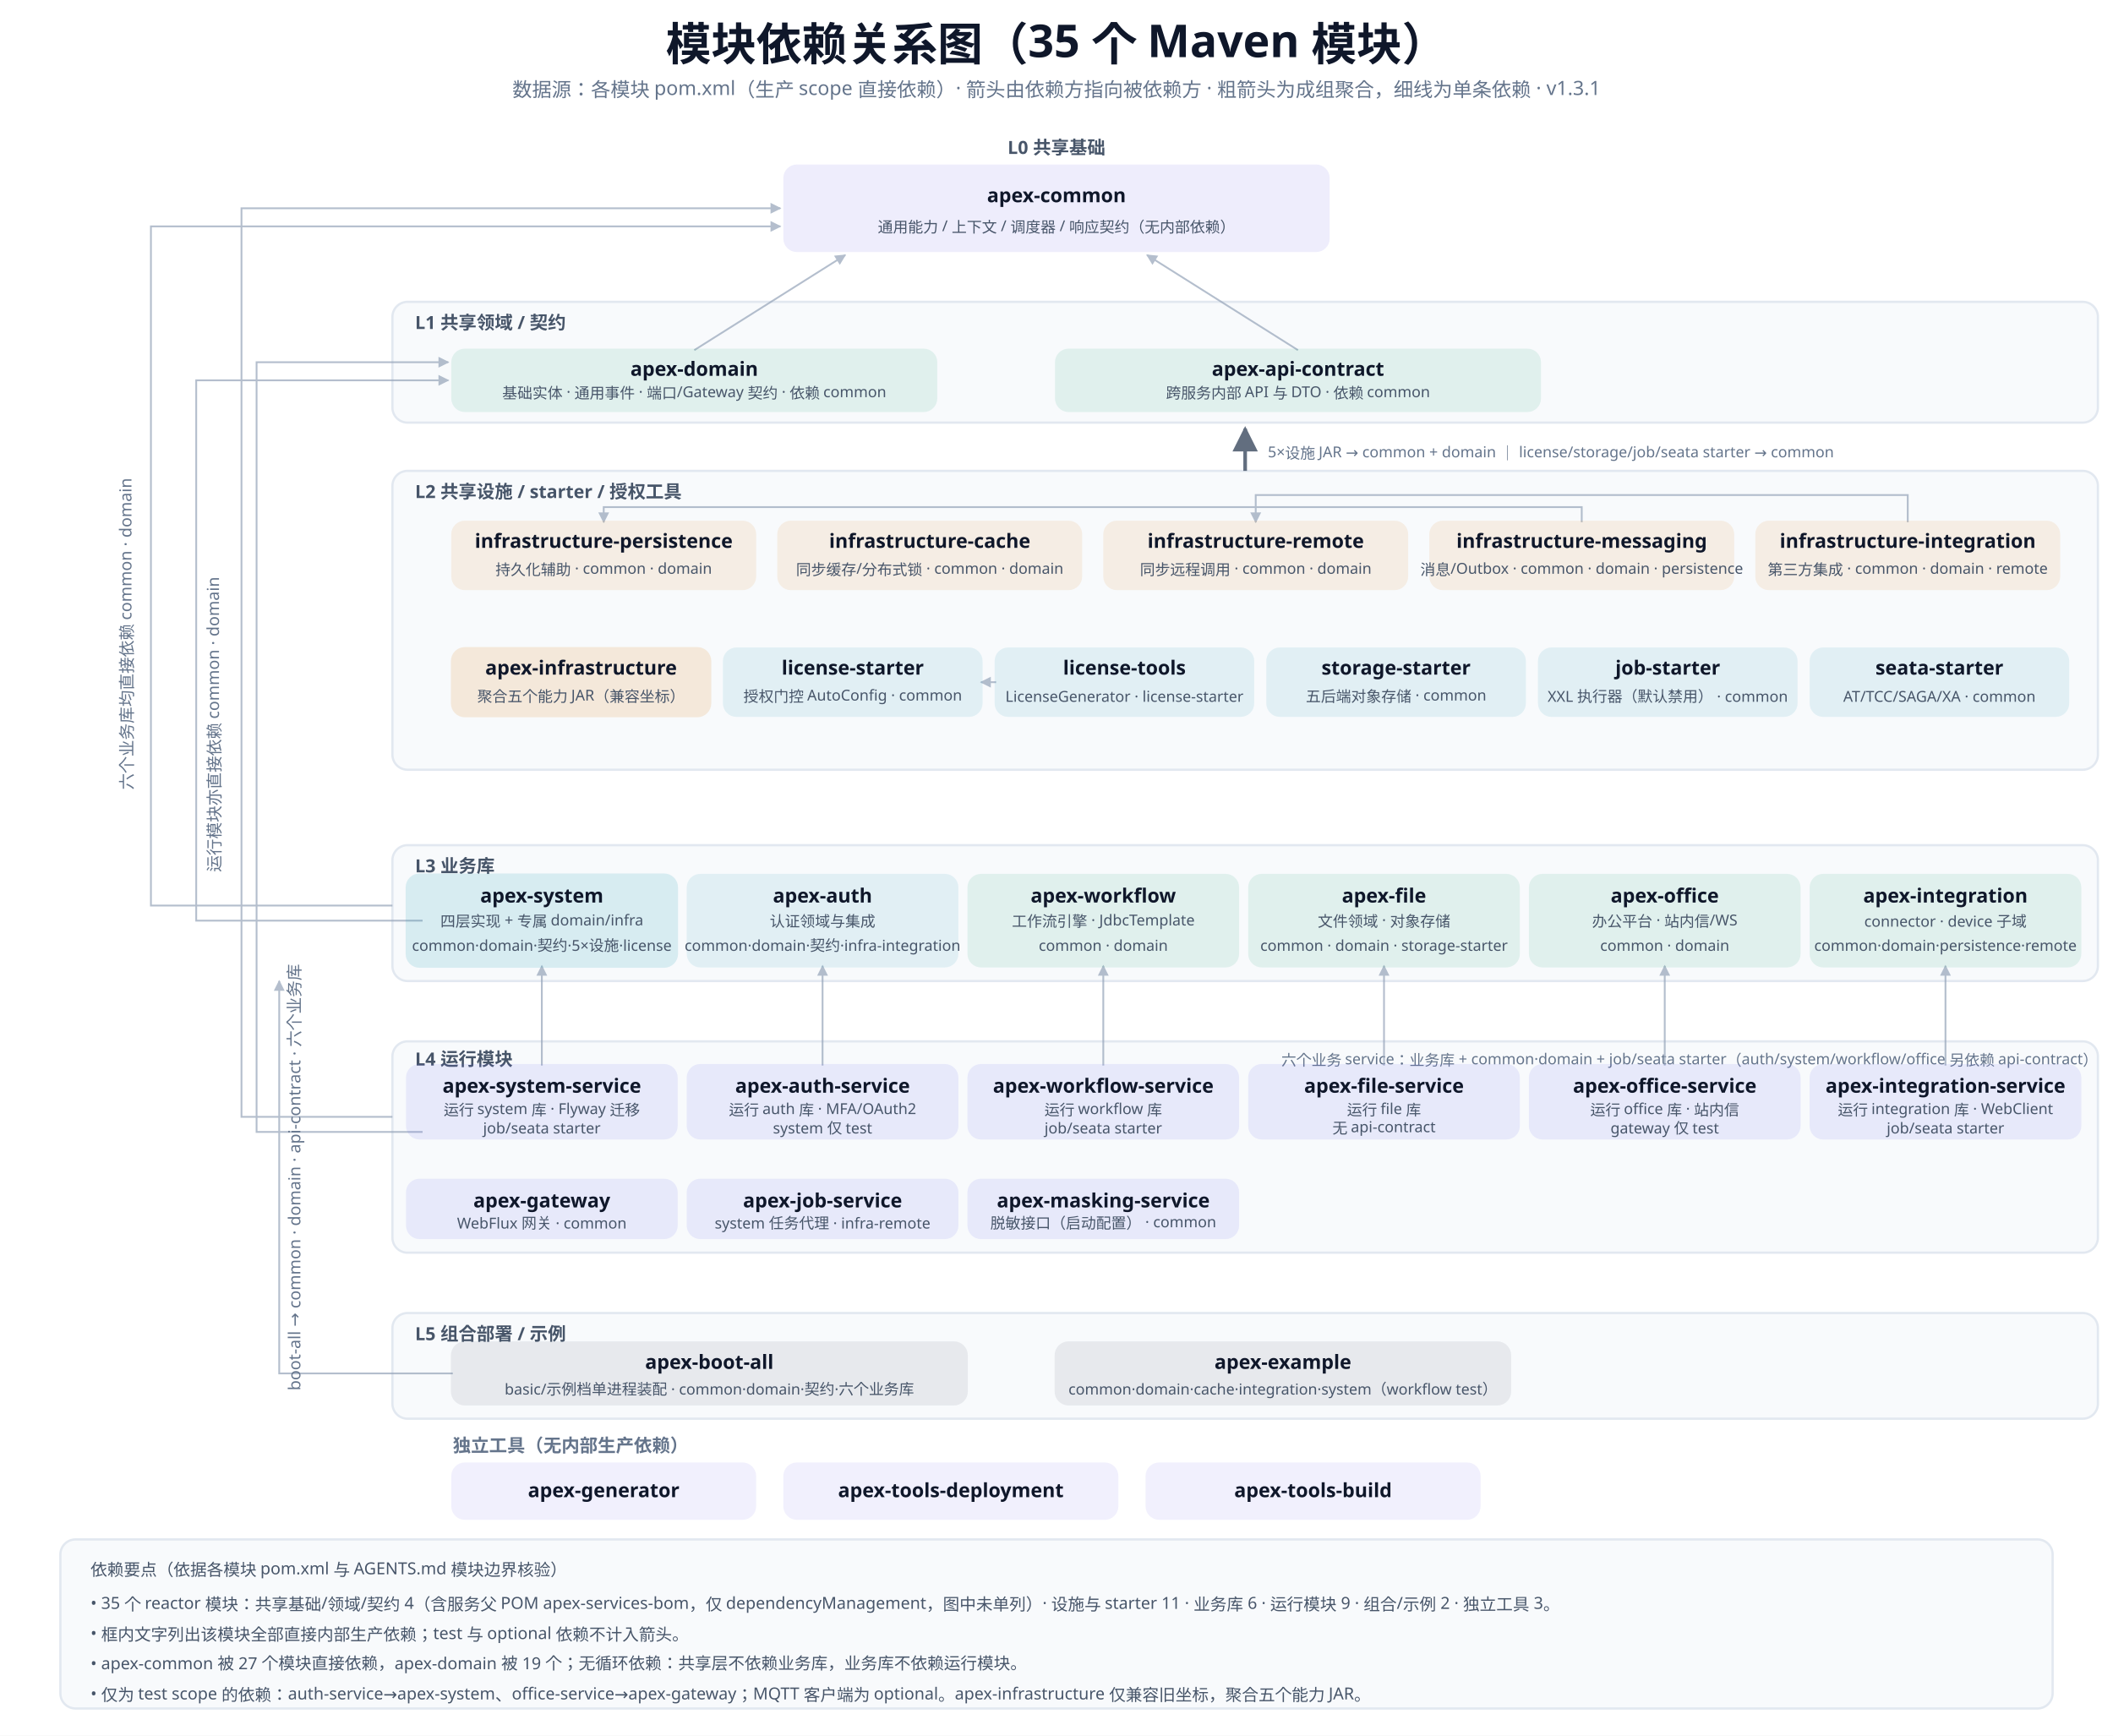
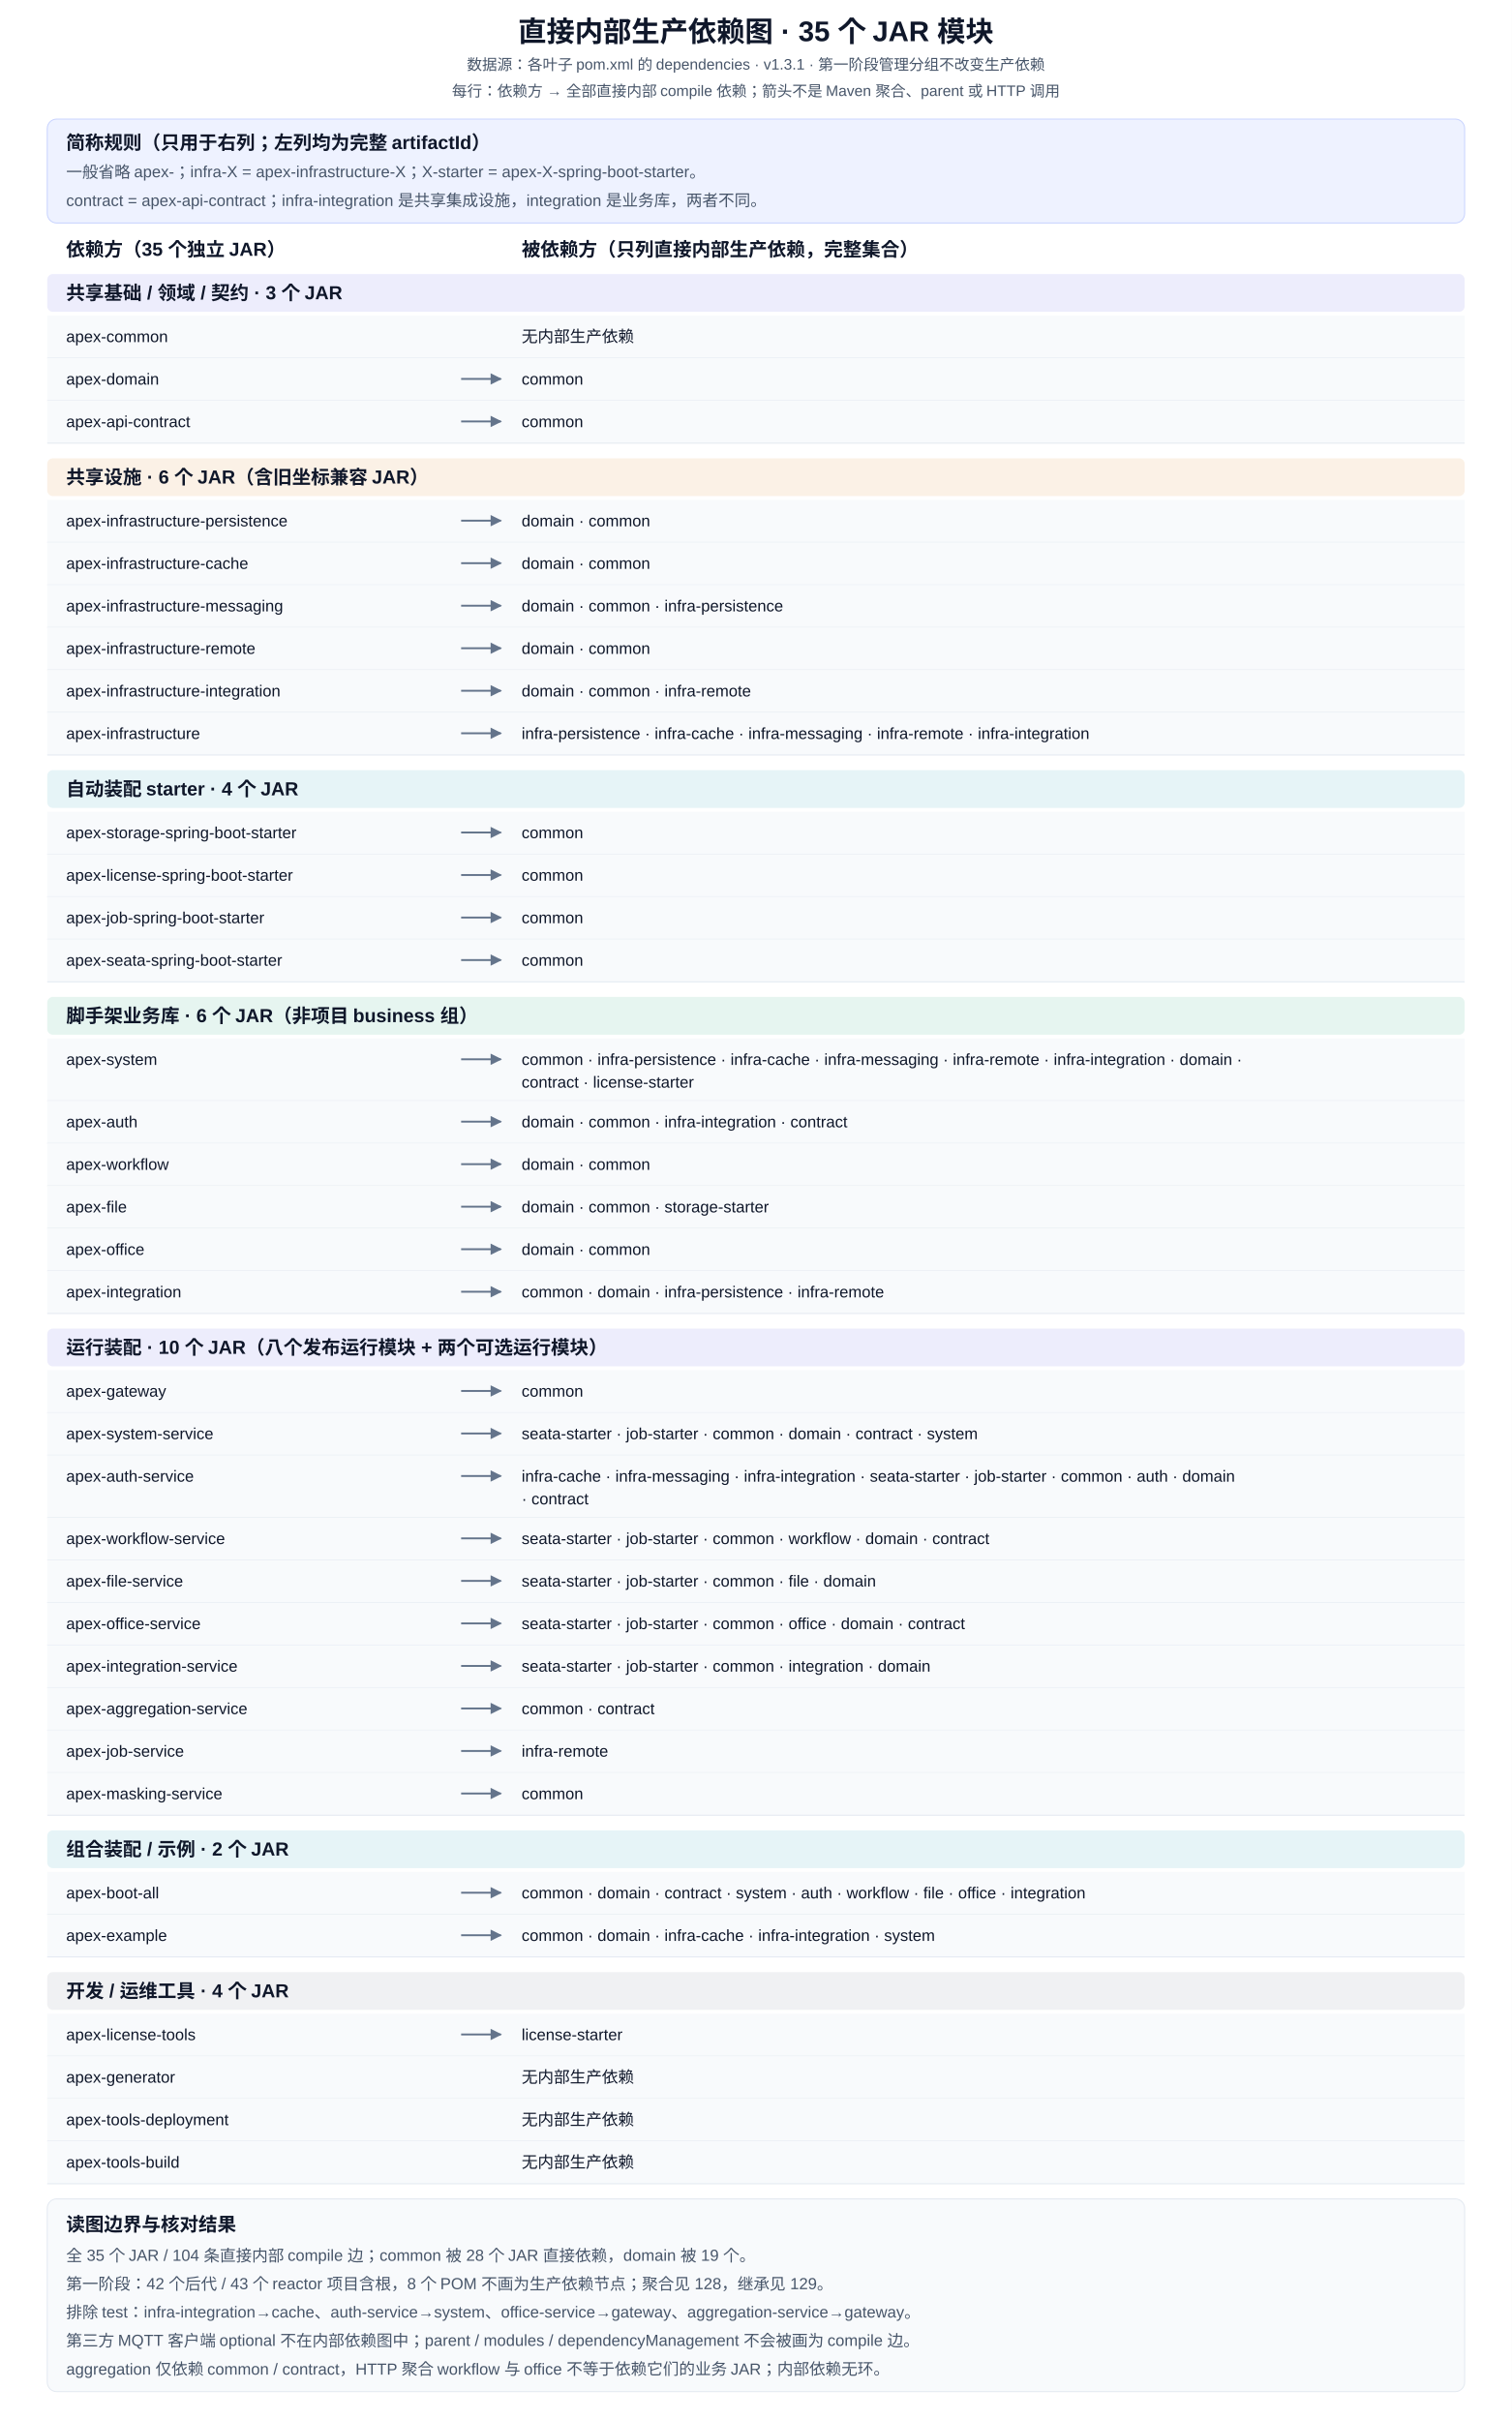
- <svg xmlns="http://www.w3.org/2000/svg" viewBox="0 0 1400 1150" width="1400" height="1150">
+ <svg xmlns="http://www.w3.org/2000/svg" width="1600" height="2561" viewBox="0 0 1600 2561" role="img" aria-labelledby="title desc">
  <defs>
    <style>
-       .title{font:700 30px sans-serif;fill:#0f172a;text-anchor:middle}
-       .subtitle{font:500 13px sans-serif;fill:#64748b;text-anchor:middle}
-       .band-label{font:600 12px sans-serif;fill:#475569}
-       .band-note{font:400 10px sans-serif;fill:#64748b}
-       .box-title{font:600 13px sans-serif;fill:#0f172a;text-anchor:middle}
-       .box-desc{font:400 10px sans-serif;fill:#475569;text-anchor:middle}
-       .rail-label{font:500 11px sans-serif;fill:#64748b;text-anchor:middle}
-       .legend{font:500 11px sans-serif;fill:#475569}
-       .tools-label{font:600 12px sans-serif;fill:#64748b}
-     </style>
+ text{font-family:Arial,"PingFang SC","Microsoft YaHei",sans-serif;fill:#0f172a}
+ .title{font-size:30px;font-weight:700;text-anchor:middle}.sub{font-size:16px;fill:#475569;text-anchor:middle}
+ .head{font-size:20px;font-weight:700}.row{font-size:17px}.note{font-size:17px;fill:#475569}.small{font-size:15px;fill:#475569}
+ </style>
    <marker id="arrow" viewBox="0 0 10 10" refX="9" refY="5" markerWidth="6" markerHeight="6" orient="auto">
-       <path d="M 0 0 L 10 5 L 0 10 z" fill="#94a3b8" />
-     </marker>
-     <marker id="arrowDark" viewBox="0 0 10 10" refX="9" refY="5" markerWidth="7" markerHeight="7" orient="auto">
-       <path d="M 0 0 L 10 5 L 0 10 z" fill="#475569" />
+       <path d="M0 0L10 5L0 10Z" fill="#64748b" />
    </marker>
  </defs>
-   <rect width="1400" height="1150" fill="#fff" />
-   <text x="700" y="40" class="title">模块依赖关系图（35 个 Maven 模块）</text>
-   <text x="700" y="64" class="subtitle">数据源：各模块 pom.xml（生产 scope 直接依赖）· 箭头由依赖方指向被依赖方 · 粗箭头为成组聚合，细线为单条依赖 · v1.3.1</text>
-   <text x="700" y="102" class="band-label" text-anchor="middle">L0 共享基础</text>
-   <rect x="260" y="200" width="1130" height="80" rx="10" fill="#f8fafc" stroke="#e2e8f0" stroke-width="1.5" />
-   <text x="275" y="218" class="band-label">L1 共享领域 / 契约</text>
-   <rect x="260" y="312" width="1130" height="198" rx="10" fill="#f8fafc" stroke="#e2e8f0" stroke-width="1.5" />
-   <text x="275" y="330" class="band-label">L2 共享设施 / starter / 授权工具</text>
-   <rect x="260" y="560" width="1130" height="90" rx="10" fill="#f8fafc" stroke="#e2e8f0" stroke-width="1.5" />
-   <text x="275" y="578" class="band-label">L3 业务库</text>
-   <rect x="260" y="690" width="1130" height="140" rx="10" fill="#f8fafc" stroke="#e2e8f0" stroke-width="1.5" />
-   <text x="275" y="706" class="band-label">L4 运行模块</text>
-   <text x="1390" y="706" class="band-note" text-anchor="end">六个业务 service：业务库 + common·domain + job/seata starter（auth/system/workflow/office 另依赖 api-contract）</text>
-   <rect x="260" y="870" width="1130" height="70" rx="10" fill="#f8fafc" stroke="#e2e8f0" stroke-width="1.5" />
-   <text x="275" y="888" class="band-label">L5 组合部署 / 示例</text>
-   <g stroke="#94a3b8" stroke-width="1.2" fill="none" opacity="0.7">
-     <line x1="460" y1="232" x2="560" y2="169" marker-end="url(#arrow)" />
-     <line x1="860" y1="232" x2="760" y2="169" marker-end="url(#arrow)" />
-     <path d="M 1048 346 L 1048 336 L 400 336 L 400 346" marker-end="url(#arrow)" />
-     <path d="M 1264 346 L 1264 328 L 832 328 L 832 346" marker-end="url(#arrow)" />
-     <line x1="660" y1="452" x2="650" y2="452" marker-end="url(#arrow)" />
-     <path d="M 260 600 L 100 600 L 100 150 L 517 150" marker-end="url(#arrow)" />
-     <path d="M 280 610 L 130 610 L 130 252 L 297 252" marker-end="url(#arrow)" />
-     <path d="M 260 740 L 160 740 L 160 138 L 517 138" marker-end="url(#arrow)" />
-     <path d="M 280 750 L 170 750 L 170 240 L 297 240" marker-end="url(#arrow)" />
-     <line x1="359" y1="706" x2="359" y2="640" marker-end="url(#arrow)" />
-     <line x1="545" y1="706" x2="545" y2="640" marker-end="url(#arrow)" />
-     <line x1="731" y1="706" x2="731" y2="640" marker-end="url(#arrow)" />
-     <line x1="917" y1="706" x2="917" y2="640" marker-end="url(#arrow)" />
-     <line x1="1103" y1="706" x2="1103" y2="640" marker-end="url(#arrow)" />
-     <line x1="1289" y1="706" x2="1289" y2="640" marker-end="url(#arrow)" />
-     <path d="M 300 910 L 185 910 L 185 650" marker-end="url(#arrow)" />
-   </g>
-   <g stroke="#475569" stroke-width="2.4" fill="none" opacity="0.85">
-     <line x1="825" y1="312" x2="825" y2="284" marker-end="url(#arrowDark)" />
-   </g>
-   <text x="840" y="303" class="band-note">5×设施 JAR → common + domain ｜ license/storage/job/seata starter → common</text>
-   <text transform="rotate(-90 88 420)" x="88" y="420" class="rail-label">六个业务库均直接依赖 common · domain</text>
-   <text transform="rotate(-90 146 480)" x="146" y="480" class="rail-label">运行模块亦直接依赖 common · domain</text>
-   <text transform="rotate(-90 199 780)" x="199" y="780" class="rail-label">boot-all → common · domain · api-contract · 六个业务库</text>
-   <rect x="520" y="110" width="360" height="56" rx="8" fill="#4f46e5" opacity="0.1" stroke="#4f46e5" stroke-width="2" />
-   <text x="700" y="134" class="box-title">apex-common</text>
-   <text x="700" y="154" class="box-desc">通用能力 / 上下文 / 调度器 / 响应契约（无内部依赖）</text>
-   <rect x="300" y="232" width="320" height="40" rx="8" fill="#059669" opacity="0.1" stroke="#059669" stroke-width="2" />
-   <text x="460" y="249" class="box-title">apex-domain</text>
-   <text x="460" y="264" class="box-desc">基础实体 · 通用事件 · 端口/Gateway 契约 · 依赖 common</text>
-   <rect x="700" y="232" width="320" height="40" rx="8" fill="#059669" opacity="0.1" stroke="#059669" stroke-width="2" />
-   <text x="860" y="249" class="box-title">apex-api-contract</text>
-   <text x="860" y="264" class="box-desc">跨服务内部 API 与 DTO · 依赖 common</text>
-   <rect x="300" y="346" width="200" height="44" rx="8" fill="#d97706" opacity="0.1" stroke="#d97706" stroke-width="2" />
-   <text x="400" y="363" class="box-title">infrastructure-persistence</text>
-   <text x="400" y="381" class="box-desc">持久化辅助 · common · domain</text>
-   <rect x="516" y="346" width="200" height="44" rx="8" fill="#d97706" opacity="0.1" stroke="#d97706" stroke-width="2" />
-   <text x="616" y="363" class="box-title">infrastructure-cache</text>
-   <text x="616" y="381" class="box-desc">同步缓存/分布式锁 · common · domain</text>
-   <rect x="732" y="346" width="200" height="44" rx="8" fill="#d97706" opacity="0.1" stroke="#d97706" stroke-width="2" />
-   <text x="832" y="363" class="box-title">infrastructure-remote</text>
-   <text x="832" y="381" class="box-desc">同步远程调用 · common · domain</text>
-   <rect x="948" y="346" width="200" height="44" rx="8" fill="#d97706" opacity="0.1" stroke="#d97706" stroke-width="2" />
-   <text x="1048" y="363" class="box-title">infrastructure-messaging</text>
-   <text x="1048" y="381" class="box-desc">消息/Outbox · common · domain · persistence</text>
-   <rect x="1164" y="346" width="200" height="44" rx="8" fill="#d97706" opacity="0.1" stroke="#d97706" stroke-width="2" />
-   <text x="1264" y="363" class="box-title">infrastructure-integration</text>
-   <text x="1264" y="381" class="box-desc">第三方集成 · common · domain · remote</text>
-   <rect x="300" y="430" width="170" height="44" rx="8" fill="#d97706" opacity="0.14" stroke="#d97706" stroke-width="2.5" />
-   <text x="385" y="447" class="box-title">apex-infrastructure</text>
-   <text x="385" y="465" class="box-desc">聚合五个能力 JAR（兼容坐标）</text>
-   <rect x="480" y="430" width="170" height="44" rx="8" fill="#0891b2" opacity="0.1" stroke="#0891b2" stroke-width="2" />
-   <text x="565" y="447" class="box-title">license-starter</text>
-   <text x="565" y="465" class="box-desc">授权门控 AutoConfig · common</text>
-   <rect x="660" y="430" width="170" height="44" rx="8" fill="#0891b2" opacity="0.1" stroke="#0891b2" stroke-width="2" />
-   <text x="745" y="447" class="box-title">license-tools</text>
-   <text x="745" y="465" class="box-desc">LicenseGenerator · license-starter</text>
-   <rect x="840" y="430" width="170" height="44" rx="8" fill="#0891b2" opacity="0.1" stroke="#0891b2" stroke-width="2" />
-   <text x="925" y="447" class="box-title">storage-starter</text>
-   <text x="925" y="465" class="box-desc">五后端对象存储 · common</text>
-   <rect x="1020" y="430" width="170" height="44" rx="8" fill="#0891b2" opacity="0.1" stroke="#0891b2" stroke-width="2" />
-   <text x="1105" y="447" class="box-title">job-starter</text>
-   <text x="1105" y="465" class="box-desc">XXL 执行器（默认禁用） · common</text>
-   <rect x="1200" y="430" width="170" height="44" rx="8" fill="#0891b2" opacity="0.1" stroke="#0891b2" stroke-width="2" />
-   <text x="1285" y="447" class="box-title">seata-starter</text>
-   <text x="1285" y="465" class="box-desc">AT/TCC/SAGA/XA · common</text>
-   <rect x="270" y="580" width="178" height="60" rx="8" fill="#0891b2" opacity="0.14" stroke="#0891b2" stroke-width="2.5" />
-   <text x="359" y="598" class="box-title">apex-system</text>
-   <text x="359" y="614" class="box-desc">四层实现 + 专属 domain/infra</text>
-   <text x="359" y="630" class="box-desc">common·domain·契约·5×设施·license</text>
-   <rect x="456" y="580" width="178" height="60" rx="8" fill="#0891b2" opacity="0.1" stroke="#0891b2" stroke-width="2" />
-   <text x="545" y="598" class="box-title">apex-auth</text>
-   <text x="545" y="614" class="box-desc">认证领域与集成</text>
-   <text x="545" y="630" class="box-desc">common·domain·契约·infra-integration</text>
-   <rect x="642" y="580" width="178" height="60" rx="8" fill="#059669" opacity="0.1" stroke="#059669" stroke-width="2" />
-   <text x="731" y="598" class="box-title">apex-workflow</text>
-   <text x="731" y="614" class="box-desc">工作流引擎 · JdbcTemplate</text>
-   <text x="731" y="630" class="box-desc">common · domain</text>
-   <rect x="828" y="580" width="178" height="60" rx="8" fill="#059669" opacity="0.1" stroke="#059669" stroke-width="2" />
-   <text x="917" y="598" class="box-title">apex-file</text>
-   <text x="917" y="614" class="box-desc">文件领域 · 对象存储</text>
-   <text x="917" y="630" class="box-desc">common · domain · storage-starter</text>
-   <rect x="1014" y="580" width="178" height="60" rx="8" fill="#059669" opacity="0.1" stroke="#059669" stroke-width="2" />
-   <text x="1103" y="598" class="box-title">apex-office</text>
-   <text x="1103" y="614" class="box-desc">办公平台 · 站内信/WS</text>
-   <text x="1103" y="630" class="box-desc">common · domain</text>
-   <rect x="1200" y="580" width="178" height="60" rx="8" fill="#059669" opacity="0.1" stroke="#059669" stroke-width="2" />
-   <text x="1289" y="598" class="box-title">apex-integration</text>
-   <text x="1289" y="614" class="box-desc">connector · device 子域</text>
-   <text x="1289" y="630" class="box-desc">common·domain·persistence·remote</text>
-   <rect x="270" y="706" width="178" height="48" rx="8" fill="#6366f1" opacity="0.12" stroke="#6366f1" stroke-width="2" />
-   <text x="359" y="724" class="box-title">apex-system-service</text>
-   <text x="359" y="739" class="box-desc">运行 system 库 · Flyway 迁移</text>
-   <text x="359" y="751" class="box-desc">job/seata starter</text>
-   <rect x="456" y="706" width="178" height="48" rx="8" fill="#6366f1" opacity="0.12" stroke="#6366f1" stroke-width="2" />
-   <text x="545" y="724" class="box-title">apex-auth-service</text>
-   <text x="545" y="739" class="box-desc">运行 auth 库 · MFA/OAuth2</text>
-   <text x="545" y="751" class="box-desc">system 仅 test</text>
-   <rect x="642" y="706" width="178" height="48" rx="8" fill="#6366f1" opacity="0.12" stroke="#6366f1" stroke-width="2" />
-   <text x="731" y="724" class="box-title">apex-workflow-service</text>
-   <text x="731" y="739" class="box-desc">运行 workflow 库</text>
-   <text x="731" y="751" class="box-desc">job/seata starter</text>
-   <rect x="828" y="706" width="178" height="48" rx="8" fill="#6366f1" opacity="0.12" stroke="#6366f1" stroke-width="2" />
-   <text x="917" y="724" class="box-title">apex-file-service</text>
-   <text x="917" y="739" class="box-desc">运行 file 库</text>
-   <text x="917" y="751" class="box-desc">无 api-contract</text>
-   <rect x="1014" y="706" width="178" height="48" rx="8" fill="#6366f1" opacity="0.12" stroke="#6366f1" stroke-width="2" />
-   <text x="1103" y="724" class="box-title">apex-office-service</text>
-   <text x="1103" y="739" class="box-desc">运行 office 库 · 站内信</text>
-   <text x="1103" y="751" class="box-desc">gateway 仅 test</text>
-   <rect x="1200" y="706" width="178" height="48" rx="8" fill="#6366f1" opacity="0.12" stroke="#6366f1" stroke-width="2" />
-   <text x="1289" y="724" class="box-title">apex-integration-service</text>
-   <text x="1289" y="739" class="box-desc">运行 integration 库 · WebClient</text>
-   <text x="1289" y="751" class="box-desc">job/seata starter</text>
-   <rect x="270" y="782" width="178" height="38" rx="8" fill="#6366f1" opacity="0.12" stroke="#6366f1" stroke-width="2" />
-   <text x="359" y="800" class="box-title">apex-gateway</text>
-   <text x="359" y="814" class="box-desc">WebFlux 网关 · common</text>
-   <rect x="456" y="782" width="178" height="38" rx="8" fill="#6366f1" opacity="0.12" stroke="#6366f1" stroke-width="2" />
-   <text x="545" y="800" class="box-title">apex-job-service</text>
-   <text x="545" y="814" class="box-desc">system 任务代理 · infra-remote</text>
-   <rect x="642" y="782" width="178" height="38" rx="8" fill="#6366f1" opacity="0.12" stroke="#6366f1" stroke-width="2" />
-   <text x="731" y="800" class="box-title">apex-masking-service</text>
-   <text x="731" y="814" class="box-desc">脱敏接口（启动配置） · common</text>
-   <rect x="300" y="890" width="340" height="40" rx="8" fill="#475569" opacity="0.1" stroke="#475569" stroke-width="2.5" />
-   <text x="470" y="907" class="box-title">apex-boot-all</text>
-   <text x="470" y="924" class="box-desc">basic/示例档单进程装配 · common·domain·契约·六个业务库</text>
-   <rect x="700" y="890" width="300" height="40" rx="8" fill="#475569" opacity="0.1" stroke="#475569" stroke-width="2.5" />
-   <text x="850" y="907" class="box-title">apex-example</text>
-   <text x="850" y="924" class="box-desc">common·domain·cache·integration·system（workflow test）</text>
-   <text x="300" y="962" class="tools-label">独立工具（无内部生产依赖）</text>
-   <rect x="300" y="970" width="200" height="36" rx="8" fill="#4f46e5" opacity="0.08" stroke="#4f46e5" stroke-width="2" />
-   <text x="400" y="992" class="box-title">apex-generator</text>
-   <rect x="520" y="970" width="220" height="36" rx="8" fill="#4f46e5" opacity="0.08" stroke="#4f46e5" stroke-width="2" />
-   <text x="630" y="992" class="box-title">apex-tools-deployment</text>
-   <rect x="760" y="970" width="220" height="36" rx="8" fill="#4f46e5" opacity="0.08" stroke="#4f46e5" stroke-width="2" />
-   <text x="870" y="992" class="box-title">apex-tools-build</text>
-   <rect x="40" y="1020" width="1320" height="112" rx="10" fill="#f8fafc" stroke="#e2e8f0" stroke-width="1.5" />
-   <text x="60" y="1044" class="legend" font-weight="600">依赖要点（依据各模块 pom.xml 与 AGENTS.md 模块边界核验）</text>
-   <text x="60" y="1066" class="legend">• 35 个 reactor 模块：共享基础/领域/契约 4（含服务父 POM apex-services-bom，仅 dependencyManagement，图中未单列）· 设施与 starter 11 · 业务库 6 · 运行模块 9 · 组合/示例 2 · 独立工具 3。</text>
-   <text x="60" y="1086" class="legend">• 框内文字列出该模块全部直接内部生产依赖；test 与 optional 依赖不计入箭头。</text>
-   <text x="60" y="1106" class="legend">• apex-common 被 27 个模块直接依赖，apex-domain 被 19 个；无循环依赖：共享层不依赖业务库，业务库不依赖运行模块。</text>
-   <text x="60" y="1126" class="legend">• 仅为 test scope 的依赖：auth-service→apex-system、office-service→apex-gateway；MQTT 客户端为 optional。apex-infrastructure 仅兼容旧坐标，聚合五个能力 JAR。</text>
+   <rect width="1600" height="2561" fill="#fff" />
+   <text x="800" y="44" class="title">直接内部生产依赖图 · 35 个 JAR 模块</text>
+   <text x="800" y="74" class="sub">数据源：各叶子 pom.xml 的 dependencies · v1.3.1 · 第一阶段管理分组不改变生产依赖</text>
+   <text x="800" y="102" class="sub">每行：依赖方 → 全部直接内部 compile 依赖；箭头不是 Maven 聚合、parent 或 HTTP 调用</text>
+   <rect x="50" y="126" width="1500" height="110" rx="10" fill="#eef2ff" stroke="#c7d2fe" />
+   <text x="70" y="158" class="head">简称规则（只用于右列；左列均为完整 artifactId）</text>
+   <text x="70" y="188" class="note">一般省略 apex-；infra-X = apex-infrastructure-X；X-starter = apex-X-spring-boot-starter。</text>
+   <text x="70" y="218" class="note">contract = apex-api-contract；infra-integration 是共享集成设施，integration 是业务库，两者不同。</text>
+   <text x="70" y="271" class="head">依赖方（35 个独立 JAR）</text>
+   <text x="552" y="271" class="head">被依赖方（只列直接内部生产依赖，完整集合）</text>
+   <rect x="50" y="290" width="1500" height="40" rx="6" fill="#4f46e5" fill-opacity="0.10" />
+   <text x="70" y="317" class="head">共享基础 / 领域 / 契约 · 3 个 JAR</text>
+   <g data-module="apex-common" data-dependencies="">
+     <rect x="50" y="334" width="1500" height="45" fill="#f8fafc" />
+     <path d="M50 379H1550" stroke="#e2e8f0" />
+     <text x="70" y="362" class="row">apex-common</text>
+     <text x="552" y="362" class="row">无内部生产依赖</text>
+   </g>
+   <g data-module="apex-domain" data-dependencies="apex-common">
+     <rect x="50" y="379" width="1500" height="45" fill="#f8fafc" />
+     <path d="M50 424H1550" stroke="#e2e8f0" />
+     <text x="70" y="407" class="row">apex-domain</text>
+     <path d="M488 401H530" stroke="#64748b" stroke-width="2" marker-end="url(#arrow)" />
+     <text x="552" y="407" class="row">common</text>
+   </g>
+   <g data-module="apex-api-contract" data-dependencies="apex-common">
+     <rect x="50" y="424" width="1500" height="45" fill="#f8fafc" />
+     <path d="M50 469H1550" stroke="#e2e8f0" />
+     <text x="70" y="452" class="row">apex-api-contract</text>
+     <path d="M488 446H530" stroke="#64748b" stroke-width="2" marker-end="url(#arrow)" />
+     <text x="552" y="452" class="row">common</text>
+   </g>
+   <rect x="50" y="485" width="1500" height="40" rx="6" fill="#d97706" fill-opacity="0.10" />
+   <text x="70" y="512" class="head">共享设施 · 6 个 JAR（含旧坐标兼容 JAR）</text>
+   <g data-module="apex-infrastructure-persistence" data-dependencies="apex-domain,apex-common">
+     <rect x="50" y="529" width="1500" height="45" fill="#f8fafc" />
+     <path d="M50 574H1550" stroke="#e2e8f0" />
+     <text x="70" y="557" class="row">apex-infrastructure-persistence</text>
+     <path d="M488 551H530" stroke="#64748b" stroke-width="2" marker-end="url(#arrow)" />
+     <text x="552" y="557" class="row">domain · common</text>
+   </g>
+   <g data-module="apex-infrastructure-cache" data-dependencies="apex-domain,apex-common">
+     <rect x="50" y="574" width="1500" height="45" fill="#f8fafc" />
+     <path d="M50 619H1550" stroke="#e2e8f0" />
+     <text x="70" y="602" class="row">apex-infrastructure-cache</text>
+     <path d="M488 596H530" stroke="#64748b" stroke-width="2" marker-end="url(#arrow)" />
+     <text x="552" y="602" class="row">domain · common</text>
+   </g>
+   <g data-module="apex-infrastructure-messaging" data-dependencies="apex-domain,apex-common,apex-infrastructure-persistence">
+     <rect x="50" y="619" width="1500" height="45" fill="#f8fafc" />
+     <path d="M50 664H1550" stroke="#e2e8f0" />
+     <text x="70" y="647" class="row">apex-infrastructure-messaging</text>
+     <path d="M488 641H530" stroke="#64748b" stroke-width="2" marker-end="url(#arrow)" />
+     <text x="552" y="647" class="row">domain · common · infra-persistence</text>
+   </g>
+   <g data-module="apex-infrastructure-remote" data-dependencies="apex-domain,apex-common">
+     <rect x="50" y="664" width="1500" height="45" fill="#f8fafc" />
+     <path d="M50 709H1550" stroke="#e2e8f0" />
+     <text x="70" y="692" class="row">apex-infrastructure-remote</text>
+     <path d="M488 686H530" stroke="#64748b" stroke-width="2" marker-end="url(#arrow)" />
+     <text x="552" y="692" class="row">domain · common</text>
+   </g>
+   <g data-module="apex-infrastructure-integration" data-dependencies="apex-domain,apex-common,apex-infrastructure-remote">
+     <rect x="50" y="709" width="1500" height="45" fill="#f8fafc" />
+     <path d="M50 754H1550" stroke="#e2e8f0" />
+     <text x="70" y="737" class="row">apex-infrastructure-integration</text>
+     <path d="M488 731H530" stroke="#64748b" stroke-width="2" marker-end="url(#arrow)" />
+     <text x="552" y="737" class="row">domain · common · infra-remote</text>
+   </g>
+   <g data-module="apex-infrastructure" data-dependencies="apex-infrastructure-persistence,apex-infrastructure-cache,apex-infrastructure-messaging,apex-infrastructure-remote,apex-infrastructure-integration">
+     <rect x="50" y="754" width="1500" height="45" fill="#f8fafc" />
+     <path d="M50 799H1550" stroke="#e2e8f0" />
+     <text x="70" y="782" class="row">apex-infrastructure</text>
+     <path d="M488 776H530" stroke="#64748b" stroke-width="2" marker-end="url(#arrow)" />
+     <text x="552" y="782" class="row">infra-persistence · infra-cache · infra-messaging · infra-remote · infra-integration</text>
+   </g>
+   <rect x="50" y="815" width="1500" height="40" rx="6" fill="#0891b2" fill-opacity="0.10" />
+   <text x="70" y="842" class="head">自动装配 starter · 4 个 JAR</text>
+   <g data-module="apex-storage-spring-boot-starter" data-dependencies="apex-common">
+     <rect x="50" y="859" width="1500" height="45" fill="#f8fafc" />
+     <path d="M50 904H1550" stroke="#e2e8f0" />
+     <text x="70" y="887" class="row">apex-storage-spring-boot-starter</text>
+     <path d="M488 881H530" stroke="#64748b" stroke-width="2" marker-end="url(#arrow)" />
+     <text x="552" y="887" class="row">common</text>
+   </g>
+   <g data-module="apex-license-spring-boot-starter" data-dependencies="apex-common">
+     <rect x="50" y="904" width="1500" height="45" fill="#f8fafc" />
+     <path d="M50 949H1550" stroke="#e2e8f0" />
+     <text x="70" y="932" class="row">apex-license-spring-boot-starter</text>
+     <path d="M488 926H530" stroke="#64748b" stroke-width="2" marker-end="url(#arrow)" />
+     <text x="552" y="932" class="row">common</text>
+   </g>
+   <g data-module="apex-job-spring-boot-starter" data-dependencies="apex-common">
+     <rect x="50" y="949" width="1500" height="45" fill="#f8fafc" />
+     <path d="M50 994H1550" stroke="#e2e8f0" />
+     <text x="70" y="977" class="row">apex-job-spring-boot-starter</text>
+     <path d="M488 971H530" stroke="#64748b" stroke-width="2" marker-end="url(#arrow)" />
+     <text x="552" y="977" class="row">common</text>
+   </g>
+   <g data-module="apex-seata-spring-boot-starter" data-dependencies="apex-common">
+     <rect x="50" y="994" width="1500" height="45" fill="#f8fafc" />
+     <path d="M50 1039H1550" stroke="#e2e8f0" />
+     <text x="70" y="1022" class="row">apex-seata-spring-boot-starter</text>
+     <path d="M488 1016H530" stroke="#64748b" stroke-width="2" marker-end="url(#arrow)" />
+     <text x="552" y="1022" class="row">common</text>
+   </g>
+   <rect x="50" y="1055" width="1500" height="40" rx="6" fill="#059669" fill-opacity="0.10" />
+   <text x="70" y="1082" class="head">脚手架业务库 · 6 个 JAR（非项目 business 组）</text>
+   <g data-module="apex-system" data-dependencies="apex-common,apex-infrastructure-persistence,apex-infrastructure-cache,apex-infrastructure-messaging,apex-infrastructure-remote,apex-infrastructure-integration,apex-domain,apex-api-contract,apex-license-spring-boot-starter">
+     <rect x="50" y="1099" width="1500" height="66" fill="#f8fafc" />
+     <path d="M50 1165H1550" stroke="#e2e8f0" />
+     <text x="70" y="1127" class="row">apex-system</text>
+     <path d="M488 1121H530" stroke="#64748b" stroke-width="2" marker-end="url(#arrow)" />
+     <text x="552" y="1127" class="row">common · infra-persistence · infra-cache · infra-messaging · infra-remote · infra-integration · domain ·</text>
+     <text x="552" y="1151" class="row">contract · license-starter</text>
+   </g>
+   <g data-module="apex-auth" data-dependencies="apex-domain,apex-common,apex-infrastructure-integration,apex-api-contract">
+     <rect x="50" y="1165" width="1500" height="45" fill="#f8fafc" />
+     <path d="M50 1210H1550" stroke="#e2e8f0" />
+     <text x="70" y="1193" class="row">apex-auth</text>
+     <path d="M488 1187H530" stroke="#64748b" stroke-width="2" marker-end="url(#arrow)" />
+     <text x="552" y="1193" class="row">domain · common · infra-integration · contract</text>
+   </g>
+   <g data-module="apex-workflow" data-dependencies="apex-domain,apex-common">
+     <rect x="50" y="1210" width="1500" height="45" fill="#f8fafc" />
+     <path d="M50 1255H1550" stroke="#e2e8f0" />
+     <text x="70" y="1238" class="row">apex-workflow</text>
+     <path d="M488 1232H530" stroke="#64748b" stroke-width="2" marker-end="url(#arrow)" />
+     <text x="552" y="1238" class="row">domain · common</text>
+   </g>
+   <g data-module="apex-file" data-dependencies="apex-domain,apex-common,apex-storage-spring-boot-starter">
+     <rect x="50" y="1255" width="1500" height="45" fill="#f8fafc" />
+     <path d="M50 1300H1550" stroke="#e2e8f0" />
+     <text x="70" y="1283" class="row">apex-file</text>
+     <path d="M488 1277H530" stroke="#64748b" stroke-width="2" marker-end="url(#arrow)" />
+     <text x="552" y="1283" class="row">domain · common · storage-starter</text>
+   </g>
+   <g data-module="apex-office" data-dependencies="apex-domain,apex-common">
+     <rect x="50" y="1300" width="1500" height="45" fill="#f8fafc" />
+     <path d="M50 1345H1550" stroke="#e2e8f0" />
+     <text x="70" y="1328" class="row">apex-office</text>
+     <path d="M488 1322H530" stroke="#64748b" stroke-width="2" marker-end="url(#arrow)" />
+     <text x="552" y="1328" class="row">domain · common</text>
+   </g>
+   <g data-module="apex-integration" data-dependencies="apex-common,apex-domain,apex-infrastructure-persistence,apex-infrastructure-remote">
+     <rect x="50" y="1345" width="1500" height="45" fill="#f8fafc" />
+     <path d="M50 1390H1550" stroke="#e2e8f0" />
+     <text x="70" y="1373" class="row">apex-integration</text>
+     <path d="M488 1367H530" stroke="#64748b" stroke-width="2" marker-end="url(#arrow)" />
+     <text x="552" y="1373" class="row">common · domain · infra-persistence · infra-remote</text>
+   </g>
+   <rect x="50" y="1406" width="1500" height="40" rx="6" fill="#4f46e5" fill-opacity="0.10" />
+   <text x="70" y="1433" class="head">运行装配 · 10 个 JAR（八个发布运行模块 + 两个可选运行模块）</text>
+   <g data-module="apex-gateway" data-dependencies="apex-common">
+     <rect x="50" y="1450" width="1500" height="45" fill="#f8fafc" />
+     <path d="M50 1495H1550" stroke="#e2e8f0" />
+     <text x="70" y="1478" class="row">apex-gateway</text>
+     <path d="M488 1472H530" stroke="#64748b" stroke-width="2" marker-end="url(#arrow)" />
+     <text x="552" y="1478" class="row">common</text>
+   </g>
+   <g data-module="apex-system-service" data-dependencies="apex-seata-spring-boot-starter,apex-job-spring-boot-starter,apex-common,apex-domain,apex-api-contract,apex-system">
+     <rect x="50" y="1495" width="1500" height="45" fill="#f8fafc" />
+     <path d="M50 1540H1550" stroke="#e2e8f0" />
+     <text x="70" y="1523" class="row">apex-system-service</text>
+     <path d="M488 1517H530" stroke="#64748b" stroke-width="2" marker-end="url(#arrow)" />
+     <text x="552" y="1523" class="row">seata-starter · job-starter · common · domain · contract · system</text>
+   </g>
+   <g data-module="apex-auth-service" data-dependencies="apex-infrastructure-cache,apex-infrastructure-messaging,apex-infrastructure-integration,apex-seata-spring-boot-starter,apex-job-spring-boot-starter,apex-common,apex-auth,apex-domain,apex-api-contract">
+     <rect x="50" y="1540" width="1500" height="66" fill="#f8fafc" />
+     <path d="M50 1606H1550" stroke="#e2e8f0" />
+     <text x="70" y="1568" class="row">apex-auth-service</text>
+     <path d="M488 1562H530" stroke="#64748b" stroke-width="2" marker-end="url(#arrow)" />
+     <text x="552" y="1568" class="row">infra-cache · infra-messaging · infra-integration · seata-starter · job-starter · common · auth · domain</text>
+     <text x="552" y="1592" class="row">· contract</text>
+   </g>
+   <g data-module="apex-workflow-service" data-dependencies="apex-seata-spring-boot-starter,apex-job-spring-boot-starter,apex-common,apex-workflow,apex-domain,apex-api-contract">
+     <rect x="50" y="1606" width="1500" height="45" fill="#f8fafc" />
+     <path d="M50 1651H1550" stroke="#e2e8f0" />
+     <text x="70" y="1634" class="row">apex-workflow-service</text>
+     <path d="M488 1628H530" stroke="#64748b" stroke-width="2" marker-end="url(#arrow)" />
+     <text x="552" y="1634" class="row">seata-starter · job-starter · common · workflow · domain · contract</text>
+   </g>
+   <g data-module="apex-file-service" data-dependencies="apex-seata-spring-boot-starter,apex-job-spring-boot-starter,apex-common,apex-file,apex-domain">
+     <rect x="50" y="1651" width="1500" height="45" fill="#f8fafc" />
+     <path d="M50 1696H1550" stroke="#e2e8f0" />
+     <text x="70" y="1679" class="row">apex-file-service</text>
+     <path d="M488 1673H530" stroke="#64748b" stroke-width="2" marker-end="url(#arrow)" />
+     <text x="552" y="1679" class="row">seata-starter · job-starter · common · file · domain</text>
+   </g>
+   <g data-module="apex-office-service" data-dependencies="apex-seata-spring-boot-starter,apex-job-spring-boot-starter,apex-common,apex-office,apex-domain,apex-api-contract">
+     <rect x="50" y="1696" width="1500" height="45" fill="#f8fafc" />
+     <path d="M50 1741H1550" stroke="#e2e8f0" />
+     <text x="70" y="1724" class="row">apex-office-service</text>
+     <path d="M488 1718H530" stroke="#64748b" stroke-width="2" marker-end="url(#arrow)" />
+     <text x="552" y="1724" class="row">seata-starter · job-starter · common · office · domain · contract</text>
+   </g>
+   <g data-module="apex-integration-service" data-dependencies="apex-seata-spring-boot-starter,apex-job-spring-boot-starter,apex-common,apex-integration,apex-domain">
+     <rect x="50" y="1741" width="1500" height="45" fill="#f8fafc" />
+     <path d="M50 1786H1550" stroke="#e2e8f0" />
+     <text x="70" y="1769" class="row">apex-integration-service</text>
+     <path d="M488 1763H530" stroke="#64748b" stroke-width="2" marker-end="url(#arrow)" />
+     <text x="552" y="1769" class="row">seata-starter · job-starter · common · integration · domain</text>
+   </g>
+   <g data-module="apex-aggregation-service" data-dependencies="apex-common,apex-api-contract">
+     <rect x="50" y="1786" width="1500" height="45" fill="#f8fafc" />
+     <path d="M50 1831H1550" stroke="#e2e8f0" />
+     <text x="70" y="1814" class="row">apex-aggregation-service</text>
+     <path d="M488 1808H530" stroke="#64748b" stroke-width="2" marker-end="url(#arrow)" />
+     <text x="552" y="1814" class="row">common · contract</text>
+   </g>
+   <g data-module="apex-job-service" data-dependencies="apex-infrastructure-remote">
+     <rect x="50" y="1831" width="1500" height="45" fill="#f8fafc" />
+     <path d="M50 1876H1550" stroke="#e2e8f0" />
+     <text x="70" y="1859" class="row">apex-job-service</text>
+     <path d="M488 1853H530" stroke="#64748b" stroke-width="2" marker-end="url(#arrow)" />
+     <text x="552" y="1859" class="row">infra-remote</text>
+   </g>
+   <g data-module="apex-masking-service" data-dependencies="apex-common">
+     <rect x="50" y="1876" width="1500" height="45" fill="#f8fafc" />
+     <path d="M50 1921H1550" stroke="#e2e8f0" />
+     <text x="70" y="1904" class="row">apex-masking-service</text>
+     <path d="M488 1898H530" stroke="#64748b" stroke-width="2" marker-end="url(#arrow)" />
+     <text x="552" y="1904" class="row">common</text>
+   </g>
+   <rect x="50" y="1937" width="1500" height="40" rx="6" fill="#0891b2" fill-opacity="0.10" />
+   <text x="70" y="1964" class="head">组合装配 / 示例 · 2 个 JAR</text>
+   <g data-module="apex-boot-all" data-dependencies="apex-common,apex-domain,apex-api-contract,apex-system,apex-auth,apex-workflow,apex-file,apex-office,apex-integration">
+     <rect x="50" y="1981" width="1500" height="45" fill="#f8fafc" />
+     <path d="M50 2026H1550" stroke="#e2e8f0" />
+     <text x="70" y="2009" class="row">apex-boot-all</text>
+     <path d="M488 2003H530" stroke="#64748b" stroke-width="2" marker-end="url(#arrow)" />
+     <text x="552" y="2009" class="row">common · domain · contract · system · auth · workflow · file · office · integration</text>
+   </g>
+   <g data-module="apex-example" data-dependencies="apex-common,apex-domain,apex-infrastructure-cache,apex-infrastructure-integration,apex-system">
+     <rect x="50" y="2026" width="1500" height="45" fill="#f8fafc" />
+     <path d="M50 2071H1550" stroke="#e2e8f0" />
+     <text x="70" y="2054" class="row">apex-example</text>
+     <path d="M488 2048H530" stroke="#64748b" stroke-width="2" marker-end="url(#arrow)" />
+     <text x="552" y="2054" class="row">common · domain · infra-cache · infra-integration · system</text>
+   </g>
+   <rect x="50" y="2087" width="1500" height="40" rx="6" fill="#64748b" fill-opacity="0.10" />
+   <text x="70" y="2114" class="head">开发 / 运维工具 · 4 个 JAR</text>
+   <g data-module="apex-license-tools" data-dependencies="apex-license-spring-boot-starter">
+     <rect x="50" y="2131" width="1500" height="45" fill="#f8fafc" />
+     <path d="M50 2176H1550" stroke="#e2e8f0" />
+     <text x="70" y="2159" class="row">apex-license-tools</text>
+     <path d="M488 2153H530" stroke="#64748b" stroke-width="2" marker-end="url(#arrow)" />
+     <text x="552" y="2159" class="row">license-starter</text>
+   </g>
+   <g data-module="apex-generator" data-dependencies="">
+     <rect x="50" y="2176" width="1500" height="45" fill="#f8fafc" />
+     <path d="M50 2221H1550" stroke="#e2e8f0" />
+     <text x="70" y="2204" class="row">apex-generator</text>
+     <text x="552" y="2204" class="row">无内部生产依赖</text>
+   </g>
+   <g data-module="apex-tools-deployment" data-dependencies="">
+     <rect x="50" y="2221" width="1500" height="45" fill="#f8fafc" />
+     <path d="M50 2266H1550" stroke="#e2e8f0" />
+     <text x="70" y="2249" class="row">apex-tools-deployment</text>
+     <text x="552" y="2249" class="row">无内部生产依赖</text>
+   </g>
+   <g data-module="apex-tools-build" data-dependencies="">
+     <rect x="50" y="2266" width="1500" height="45" fill="#f8fafc" />
+     <path d="M50 2311H1550" stroke="#e2e8f0" />
+     <text x="70" y="2294" class="row">apex-tools-build</text>
+     <text x="552" y="2294" class="row">无内部生产依赖</text>
+   </g>
+   <rect x="50" y="2327" width="1500" height="204" rx="10" fill="#f8fafc" stroke="#e2e8f0" />
+   <text x="70" y="2361" class="head">读图边界与核对结果</text>
+   <text x="70" y="2393" class="note">全 35 个 JAR / 104 条直接内部 compile 边；common 被 28 个 JAR 直接依赖，domain 被 19 个。</text>
+   <text x="70" y="2423" class="note">第一阶段：42 个后代 / 43 个 reactor 项目含根，8 个 POM 不画为生产依赖节点；聚合见 128，继承见 129。</text>
+   <text x="70" y="2453" class="note">排除 test：infra-integration→cache、auth-service→system、office-service→gateway、aggregation-service→gateway。</text>
+   <text x="70" y="2483" class="note">第三方 MQTT 客户端 optional 不在内部依赖图中；parent / modules / dependencyManagement 不会被画为 compile 边。</text>
+   <text x="70" y="2513" class="note">aggregation 仅依赖 common / contract，HTTP 聚合 workflow 与 office 不等于依赖它们的业务 JAR；内部依赖无环。</text>
</svg>
